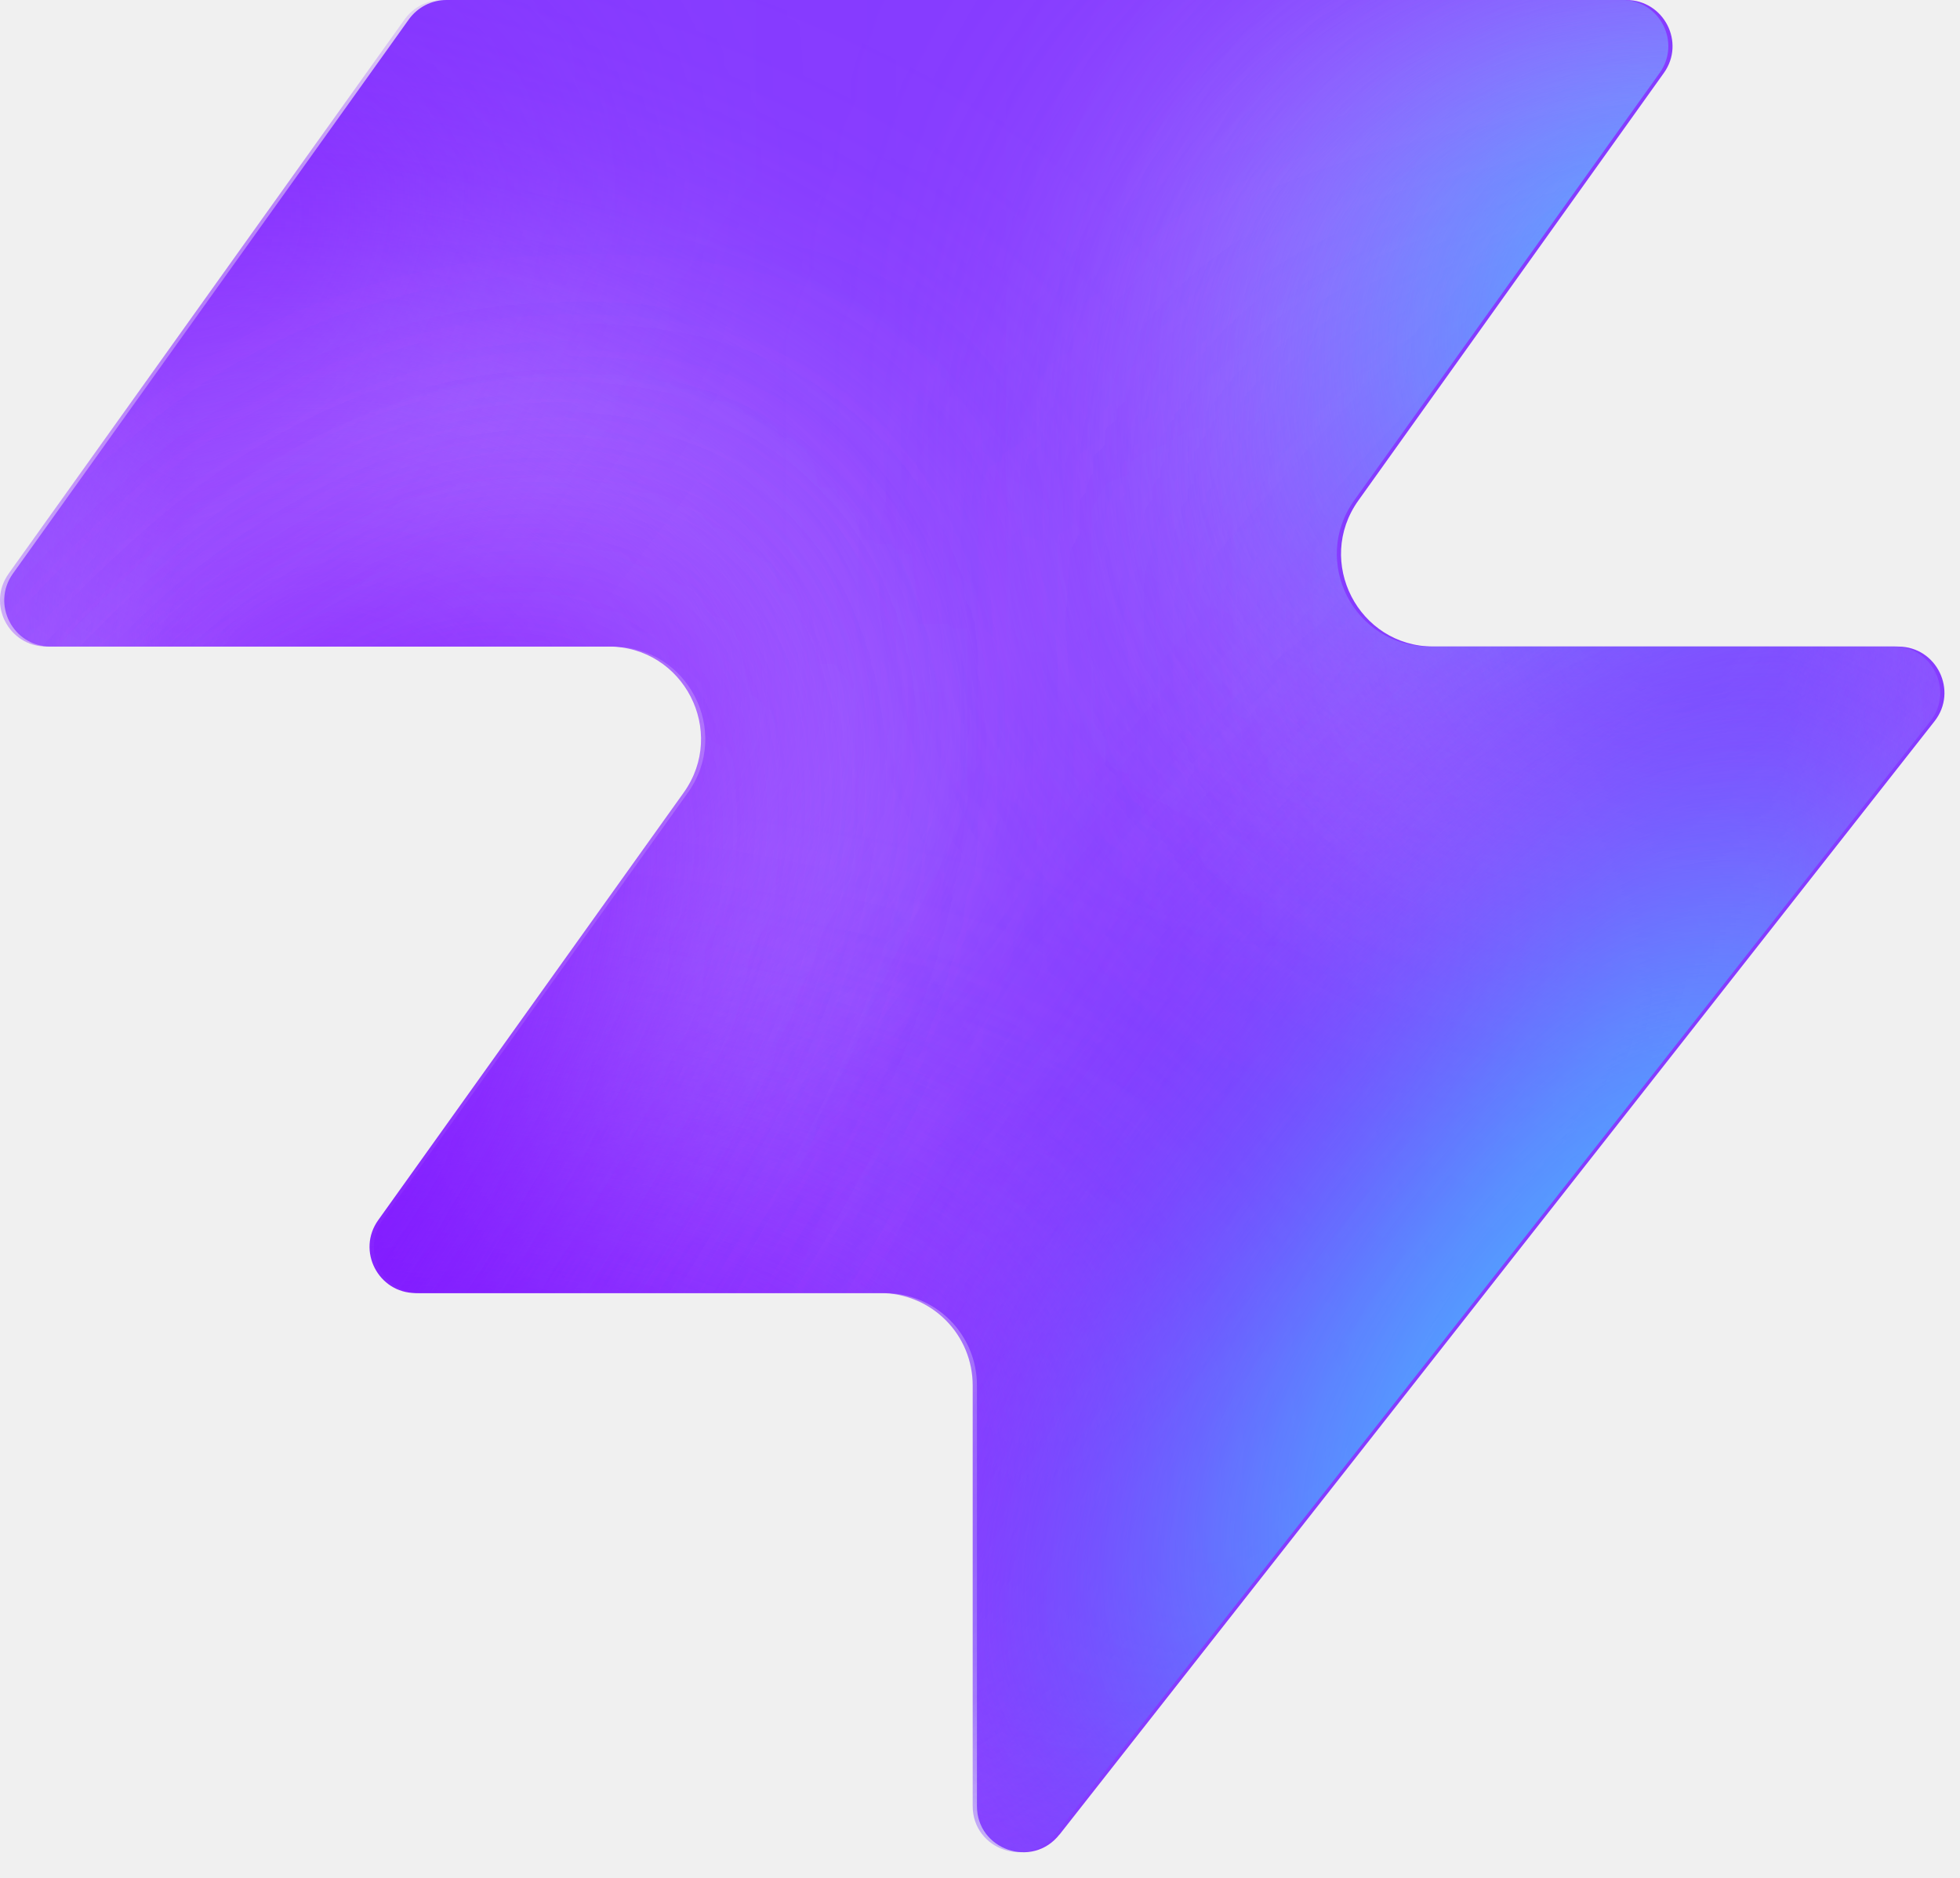
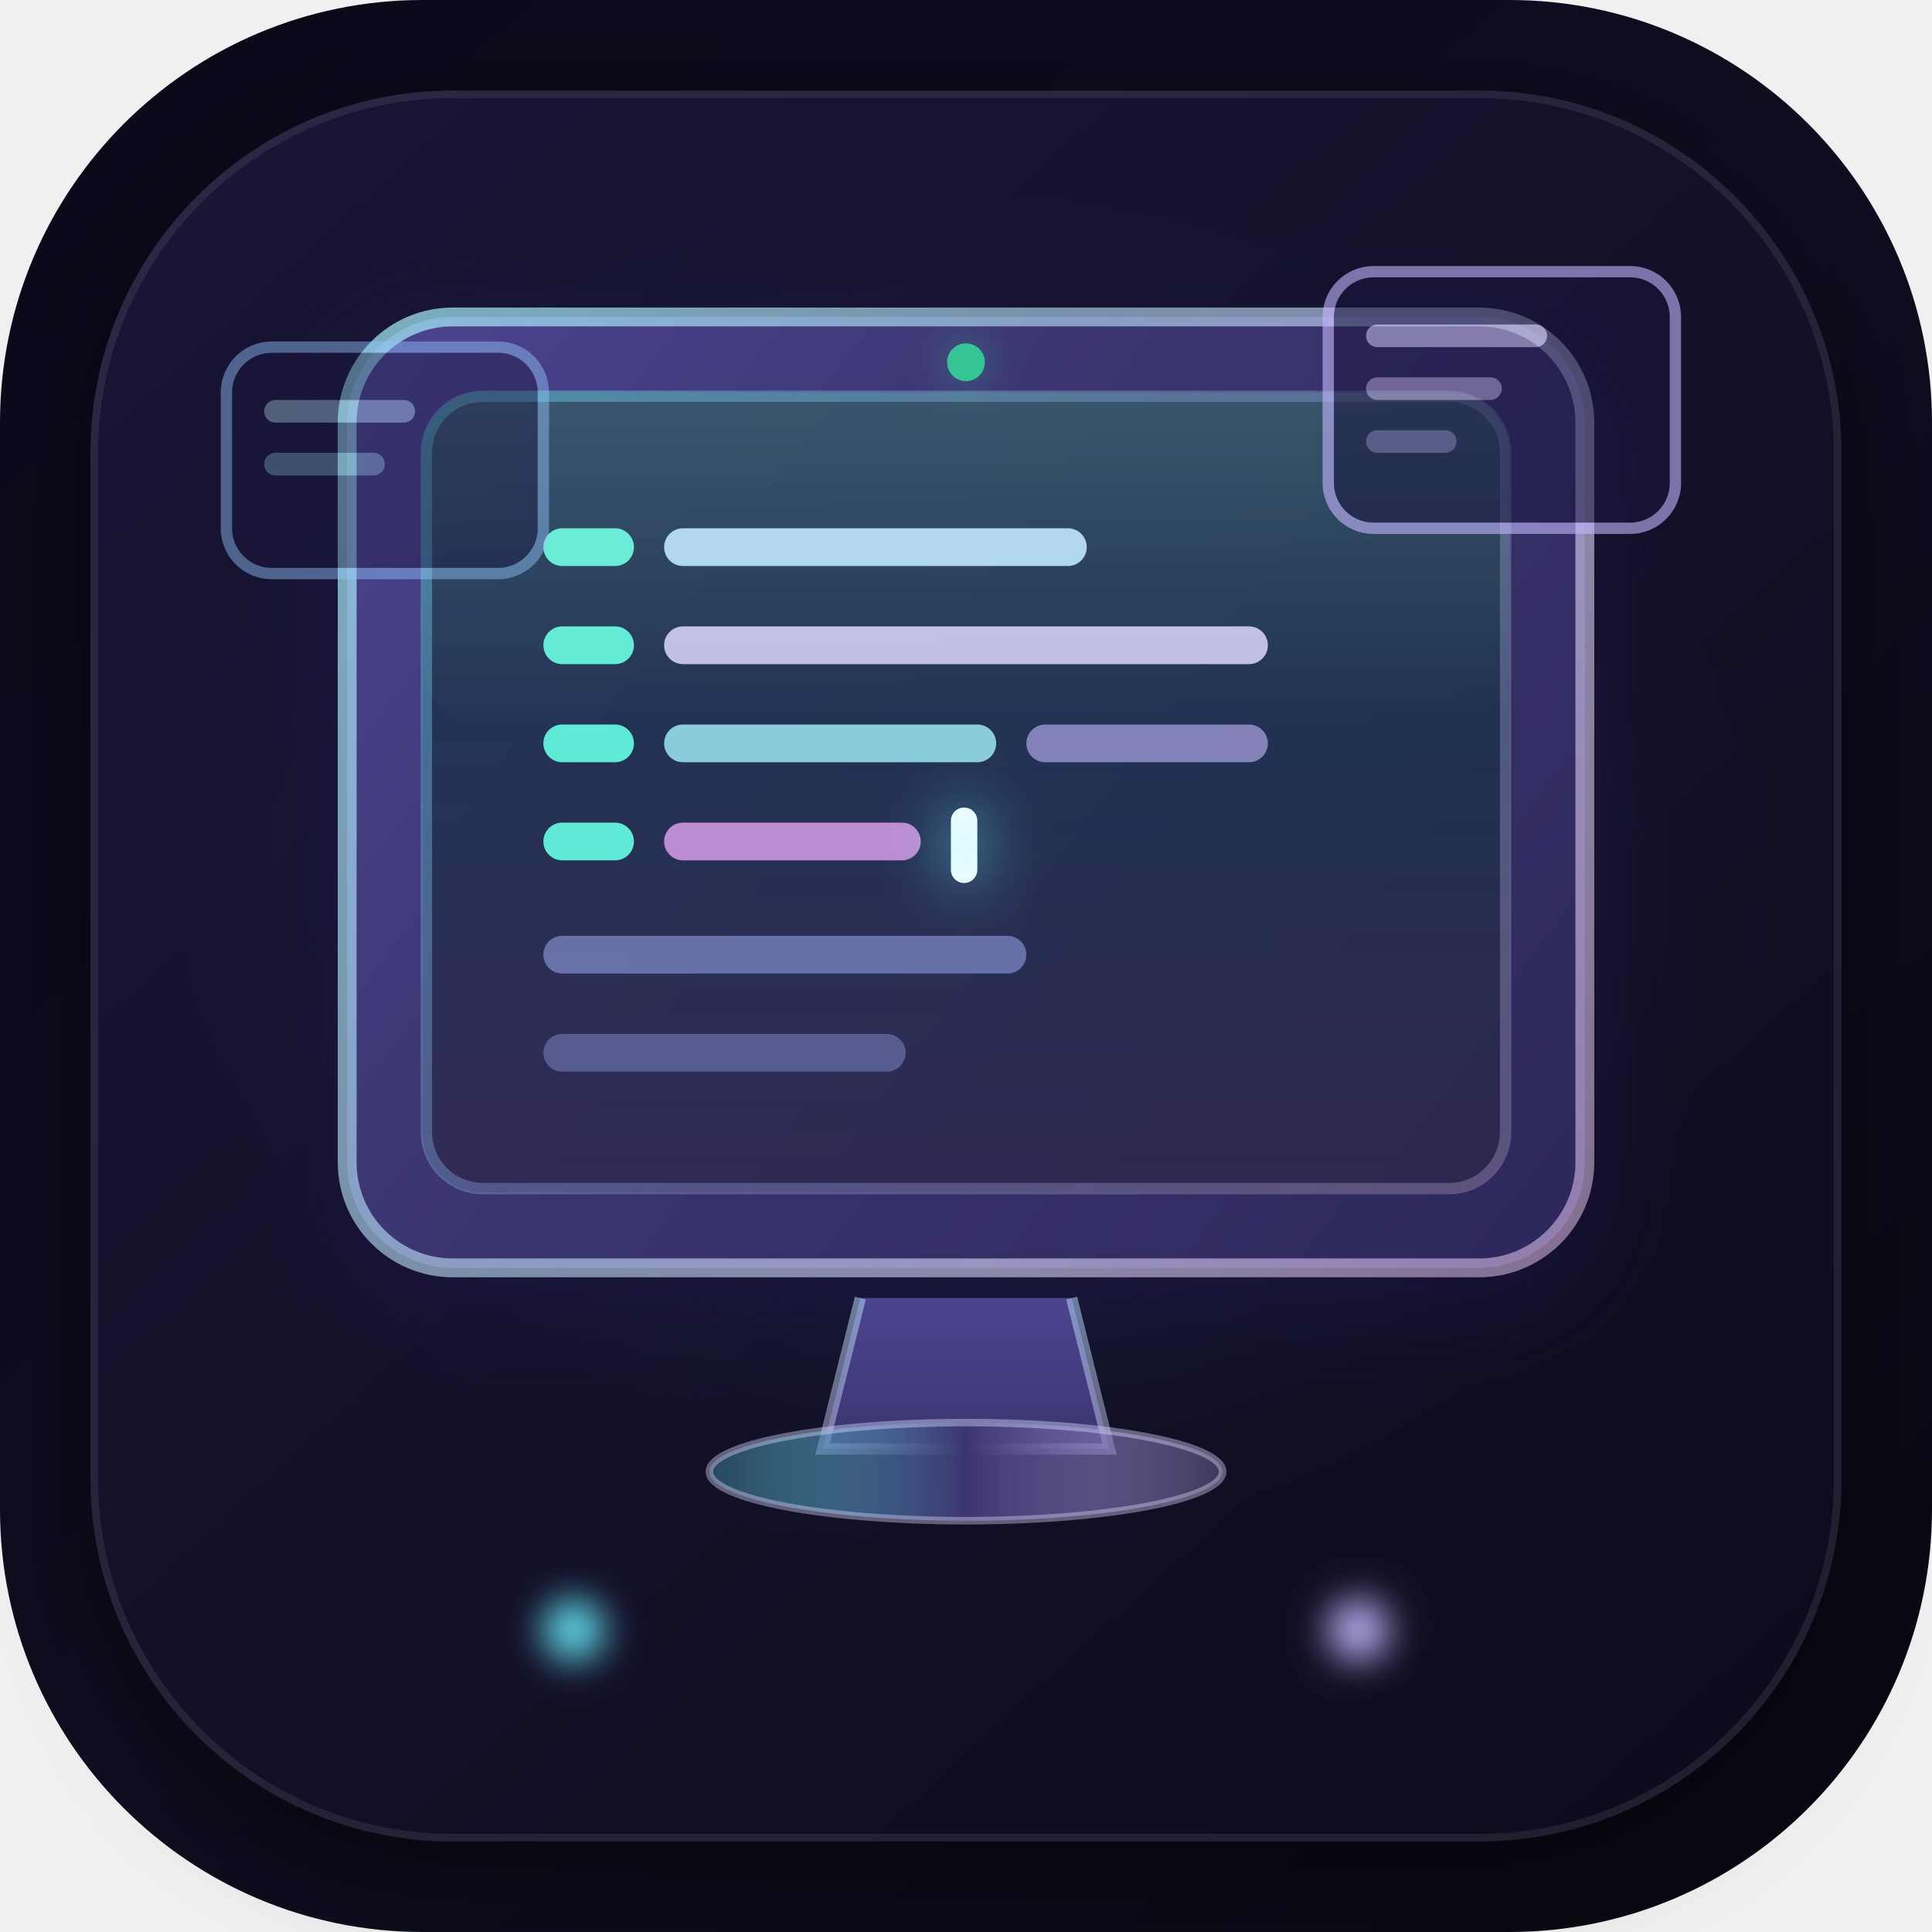
- <svg xmlns="http://www.w3.org/2000/svg" width="48" height="46" fill="none" viewBox="0 0 48 46">
-   <path fill="#863bff" d="M25.946 44.938c-.664.845-2.021.375-2.021-.698V33.937a2.26 2.26 0 0 0-2.262-2.262H10.287c-.92 0-1.456-1.04-.92-1.788l7.48-10.471c1.07-1.497 0-3.578-1.842-3.578H1.237c-.92 0-1.456-1.04-.92-1.788L10.013.474c.214-.297.556-.474.92-.474h28.894c.92 0 1.456 1.04.92 1.788l-7.48 10.471c-1.07 1.498 0 3.579 1.842 3.579h11.377c.943 0 1.473 1.088.89 1.83L25.947 44.94z" style="fill:#863bff;fill:color(display-p3 .525 .23 1);fill-opacity:1" />
-   <mask id="a" width="48" height="46" x="0" y="0" maskUnits="userSpaceOnUse" style="mask-type:alpha">
-     <path fill="#000" d="M25.842 44.938c-.664.844-2.021.375-2.021-.698V33.937a2.26 2.26 0 0 0-2.262-2.262H10.183c-.92 0-1.456-1.04-.92-1.788l7.48-10.471c1.07-1.498 0-3.579-1.842-3.579H1.133c-.92 0-1.456-1.04-.92-1.787L9.91.473c.214-.297.556-.474.92-.474h28.894c.92 0 1.456 1.04.92 1.788l-7.48 10.471c-1.07 1.498 0 3.578 1.842 3.578h11.377c.943 0 1.473 1.088.89 1.832L25.843 44.94z" style="fill:#000;fill-opacity:1" />
-   </mask>
-   <g mask="url(#a)">
-     <g filter="url(#b)">
-       <ellipse cx="5.508" cy="14.704" fill="#ede6ff" rx="5.508" ry="14.704" style="fill:#ede6ff;fill:color(display-p3 .927 .903 1);fill-opacity:1" transform="matrix(.00324 1 1 -.00324 -4.47 31.516)" />
-     </g>
-     <g filter="url(#c)">
-       <ellipse cx="10.399" cy="29.851" fill="#ede6ff" rx="10.399" ry="29.851" style="fill:#ede6ff;fill:color(display-p3 .927 .903 1);fill-opacity:1" transform="matrix(.00324 1 1 -.00324 -39.328 7.883)" />
-     </g>
-     <g filter="url(#d)">
-       <ellipse cx="5.508" cy="30.487" fill="#7e14ff" rx="5.508" ry="30.487" style="fill:#7e14ff;fill:color(display-p3 .492 .077 1);fill-opacity:1" transform="rotate(89.814 -25.913 -14.639)scale(1 -1)" />
-     </g>
-     <g filter="url(#e)">
-       <ellipse cx="5.508" cy="30.599" fill="#7e14ff" rx="5.508" ry="30.599" style="fill:#7e14ff;fill:color(display-p3 .492 .077 1);fill-opacity:1" transform="rotate(89.814 -32.644 -3.334)scale(1 -1)" />
-     </g>
-     <g filter="url(#f)">
-       <ellipse cx="5.508" cy="30.599" fill="#7e14ff" rx="5.508" ry="30.599" style="fill:#7e14ff;fill:color(display-p3 .492 .077 1);fill-opacity:1" transform="matrix(.00324 1 1 -.00324 -34.34 30.47)" />
-     </g>
-     <g filter="url(#g)">
-       <ellipse cx="14.072" cy="22.078" fill="#ede6ff" rx="14.072" ry="22.078" style="fill:#ede6ff;fill:color(display-p3 .927 .903 1);fill-opacity:1" transform="rotate(93.35 24.506 48.493)scale(-1 1)" />
-     </g>
-     <g filter="url(#h)">
-       <ellipse cx="3.47" cy="21.501" fill="#7e14ff" rx="3.47" ry="21.501" style="fill:#7e14ff;fill:color(display-p3 .492 .077 1);fill-opacity:1" transform="rotate(89.009 28.708 47.59)scale(-1 1)" />
-     </g>
-     <g filter="url(#i)">
-       <ellipse cx="3.47" cy="21.501" fill="#7e14ff" rx="3.47" ry="21.501" style="fill:#7e14ff;fill:color(display-p3 .492 .077 1);fill-opacity:1" transform="rotate(89.009 28.708 47.59)scale(-1 1)" />
-     </g>
-     <g filter="url(#j)">
-       <ellipse cx=".387" cy="8.972" fill="#7e14ff" rx="4.407" ry="29.108" style="fill:#7e14ff;fill:color(display-p3 .492 .077 1);fill-opacity:1" transform="rotate(39.51 .387 8.972)" />
-     </g>
-     <g filter="url(#k)">
-       <ellipse cx="47.523" cy="-6.092" fill="#7e14ff" rx="4.407" ry="29.108" style="fill:#7e14ff;fill:color(display-p3 .492 .077 1);fill-opacity:1" transform="rotate(37.892 47.523 -6.092)" />
-     </g>
-     <g filter="url(#l)">
-       <ellipse cx="41.412" cy="6.333" fill="#47bfff" rx="5.971" ry="9.665" style="fill:#47bfff;fill:color(display-p3 .28 .748 1);fill-opacity:1" transform="rotate(37.892 41.412 6.333)" />
-     </g>
-     <g filter="url(#m)">
-       <ellipse cx="-1.879" cy="38.332" fill="#7e14ff" rx="4.407" ry="29.108" style="fill:#7e14ff;fill:color(display-p3 .492 .077 1);fill-opacity:1" transform="rotate(37.892 -1.88 38.332)" />
-     </g>
-     <g filter="url(#n)">
-       <ellipse cx="-1.879" cy="38.332" fill="#7e14ff" rx="4.407" ry="29.108" style="fill:#7e14ff;fill:color(display-p3 .492 .077 1);fill-opacity:1" transform="rotate(37.892 -1.88 38.332)" />
-     </g>
-     <g filter="url(#o)">
-       <ellipse cx="35.651" cy="29.907" fill="#7e14ff" rx="4.407" ry="29.108" style="fill:#7e14ff;fill:color(display-p3 .492 .077 1);fill-opacity:1" transform="rotate(37.892 35.651 29.907)" />
-     </g>
-     <g filter="url(#p)">
-       <ellipse cx="38.418" cy="32.4" fill="#47bfff" rx="5.971" ry="15.297" style="fill:#47bfff;fill:color(display-p3 .28 .748 1);fill-opacity:1" transform="rotate(37.892 38.418 32.4)" />
-     </g>
+ <svg xmlns="http://www.w3.org/2000/svg" width="256" height="256" viewBox="0 0 256 256" fill="none">
+   <rect width="256" height="256" rx="56" fill="url(#bg)" />
+   <rect x="12" y="12" width="232" height="232" rx="48" fill="url(#panel)" filter="url(#innerShadow)" />
+   <rect x="12.5" y="12.5" width="231" height="231" rx="47.5" stroke="rgba(255,255,255,0.08)" />
+   <ellipse cx="128" cy="115" rx="85" ry="70" fill="url(#ambientGlow)" opacity="0.7" filter="url(#glowBlur)" />
+   <g filter="url(#monitorDrop)">
+     <rect x="46" y="42" width="164" height="126" rx="14" fill="url(#bezelGrad)" />
+     <rect x="46" y="42" width="164" height="126" rx="14" stroke="url(#bezelEdge)" stroke-width="2.5" />
+     <rect x="56" y="52" width="144" height="106" rx="8" fill="url(#screenBg)" />
+     <rect x="56" y="52" width="144" height="106" rx="8" fill="url(#screenGlow)" opacity="0.2" />
+     <rect x="72" y="70" width="12" height="5" rx="2.5" fill="#5EEAD4" />
+     <rect x="88" y="70" width="56" height="5" rx="2.5" fill="#BAE6FD" opacity="0.9" />
+     <rect x="72" y="83" width="12" height="5" rx="2.5" fill="#5EEAD4" />
+     <rect x="88" y="83" width="80" height="5" rx="2.5" fill="#DDD6FE" opacity="0.85" />
+     <rect x="72" y="96" width="12" height="5" rx="2.5" fill="#5EEAD4" />
+     <rect x="88" y="96" width="44" height="5" rx="2.5" fill="#A5F3FC" opacity="0.8" />
+     <rect x="136" y="96" width="32" height="5" rx="2.5" fill="#C4B5FD" opacity="0.6" />
+     <rect x="72" y="109" width="12" height="5" rx="2.5" fill="#5EEAD4" />
+     <rect x="88" y="109" width="34" height="5" rx="2.5" fill="#F0ABFC" opacity="0.75" />
+     <rect x="126" y="107" width="3.5" height="10" rx="1.75" fill="white" />
+     <rect x="126" y="107" width="3.5" height="10" rx="1.75" fill="#67E8F9" opacity="0.8" filter="url(#cursorGlow)" />
+     <rect x="72" y="124" width="64" height="5" rx="2.5" fill="#A5B4FC" opacity="0.5" />
+     <rect x="72" y="137" width="48" height="5" rx="2.5" fill="#A5B4FC" opacity="0.35" />
+     <rect x="56" y="52" width="144" height="44" rx="8" fill="url(#screenReflect)" opacity="0.15" />
+     <rect x="56.5" y="52.5" width="143" height="105" rx="7.5" stroke="url(#screenEdge)" stroke-width="1.5" />
  </g>
+   <path d="M114 172L109 192H147L142 172" fill="url(#standGrad)" />
+   <path d="M114 172L109 192H147L142 172" stroke="url(#standEdge)" stroke-width="1.5" fill="none" />
+   <ellipse cx="128" cy="195" rx="34" ry="6.5" fill="url(#baseGrad)" />
+   <ellipse cx="128" cy="195" rx="34" ry="6.5" stroke="url(#standEdge)" stroke-width="1" fill="none" />
+   <g opacity="0.6">
+     <rect x="176" y="36" width="46" height="34" rx="6" fill="rgba(26,23,64,0.9)" stroke="#C4B5FD" stroke-width="1.5" />
+     <rect x="181" y="43" width="24" height="3" rx="1.5" fill="#DDD6FE" opacity="0.8" />
+     <rect x="181" y="50" width="18" height="3" rx="1.5" fill="#E9D5FF" opacity="0.6" />
+     <rect x="181" y="57" width="12" height="3" rx="1.5" fill="#C4B5FD" opacity="0.5" />
+   </g>
+   <g opacity="0.45">
+     <rect x="30" y="46" width="42" height="30" rx="6" fill="rgba(26,23,64,0.9)" stroke="#93C5FD" stroke-width="1.5" />
+     <rect x="35" y="53" width="20" height="3" rx="1.5" fill="#BAE6FD" opacity="0.8" />
+     <rect x="35" y="60" width="16" height="3" rx="1.5" fill="#A5F3FC" opacity="0.6" />
+   </g>
+   <circle cx="128" cy="48" r="2.5" fill="#34D399" opacity="0.9" />
+   <circle cx="128" cy="48" r="2.5" fill="#34D399" opacity="0.4" filter="url(#gemGlow)" />
+   <circle cx="76" cy="216" r="4" fill="#67E8F9" filter="url(#gemGlow)" />
+   <circle cx="180" cy="216" r="4" fill="#C4B5FD" filter="url(#gemGlow)" />
  <defs>
-     <filter id="b" width="60.045" height="41.654" x="-19.77" y="16.149" color-interpolation-filters="sRGB" filterUnits="userSpaceOnUse">
+     <linearGradient id="bg" x1="20" y1="10" x2="240" y2="250" gradientUnits="userSpaceOnUse">
+       <stop stop-color="#0A0A1A" />
+       <stop offset="0.5" stop-color="#0F0D1F" />
+       <stop offset="1" stop-color="#080812" />
+     </linearGradient>
+     <linearGradient id="panel" x1="30" y1="20" x2="230" y2="240" gradientUnits="userSpaceOnUse">
+       <stop stop-color="#181535" />
+       <stop offset="0.5" stop-color="#131028" />
+       <stop offset="1" stop-color="#0D0B1C" />
+     </linearGradient>
+     <linearGradient id="bezelGrad" x1="46" y1="42" x2="210" y2="168" gradientUnits="userSpaceOnUse">
+       <stop stop-color="#4C4490" />
+       <stop offset="0.4" stop-color="#3B3570" />
+       <stop offset="1" stop-color="#2D285A" />
+     </linearGradient>
+     <linearGradient id="bezelEdge" x1="46" y1="42" x2="210" y2="168" gradientUnits="userSpaceOnUse">
+       <stop stop-color="#A5F3FC" stop-opacity="0.7" />
+       <stop offset="0.35" stop-color="#BAE6FD" stop-opacity="0.6" />
+       <stop offset="0.7" stop-color="#DDD6FE" stop-opacity="0.6" />
+       <stop offset="1" stop-color="#F5D0FE" stop-opacity="0.5" />
+     </linearGradient>
+     <linearGradient id="screenBg" x1="56" y1="52" x2="200" y2="158" gradientUnits="userSpaceOnUse">
+       <stop stop-color="#161430" />
+       <stop offset="1" stop-color="#100E24" />
+     </linearGradient>
+     <linearGradient id="screenGlow" x1="128" y1="52" x2="128" y2="158" gradientUnits="userSpaceOnUse">
+       <stop stop-color="#22D3EE" />
+       <stop offset="1" stop-color="#A78BFA" />
+     </linearGradient>
+     <linearGradient id="screenReflect" x1="128" y1="52" x2="128" y2="96" gradientUnits="userSpaceOnUse">
+       <stop stop-color="white" />
+       <stop offset="1" stop-color="white" stop-opacity="0" />
+     </linearGradient>
+     <linearGradient id="screenEdge" x1="56" y1="52" x2="200" y2="158" gradientUnits="userSpaceOnUse">
+       <stop stop-color="#67E8F9" stop-opacity="0.4" />
+       <stop offset="0.5" stop-color="#A5B4FC" stop-opacity="0.3" />
+       <stop offset="1" stop-color="#E9D5FF" stop-opacity="0.25" />
+     </linearGradient>
+     <linearGradient id="standGrad" x1="128" y1="172" x2="128" y2="192" gradientUnits="userSpaceOnUse">
+       <stop stop-color="#4C4490" />
+       <stop offset="1" stop-color="#3B3570" />
+     </linearGradient>
+     <linearGradient id="standEdge" x1="128" y1="172" x2="128" y2="195" gradientUnits="userSpaceOnUse">
+       <stop stop-color="#BAE6FD" stop-opacity="0.5" />
+       <stop offset="1" stop-color="#DDD6FE" stop-opacity="0.4" />
+     </linearGradient>
+     <linearGradient id="baseGrad" x1="94" y1="195" x2="162" y2="195" gradientUnits="userSpaceOnUse">
+       <stop stop-color="#67E8F9" stop-opacity="0.25" />
+       <stop offset="0.5" stop-color="#3B3570" />
+       <stop offset="1" stop-color="#C4B5FD" stop-opacity="0.25" />
+     </linearGradient>
+     <radialGradient id="ambientGlow" cx="0.5" cy="0.5" r="0.5" gradientUnits="objectBoundingBox">
+       <stop stop-color="#818CF8" stop-opacity="0.45" />
+       <stop offset="0.4" stop-color="#60A5FA" stop-opacity="0.2" />
+       <stop offset="1" stop-color="#22D3EE" stop-opacity="0" />
+     </radialGradient>
+     <filter id="innerShadow" x="-4" y="0" width="264" height="264" filterUnits="userSpaceOnUse" color-interpolation-filters="sRGB">
      <feFlood flood-opacity="0" result="BackgroundImageFix" />
-       <feBlend in="SourceGraphic" in2="BackgroundImageFix" result="shape" />
-       <feGaussianBlur result="effect1_foregroundBlur_2002_17158" stdDeviation="7.659" />
+       <feColorMatrix in="SourceAlpha" type="matrix" values="0 0 0 0 0 0 0 0 0 0 0 0 0 0 0 0 0 0 127 0" result="hardAlpha" />
+       <feOffset dy="4" />
+       <feGaussianBlur stdDeviation="6" />
+       <feComposite in2="hardAlpha" operator="out" />
+       <feColorMatrix type="matrix" values="0 0 0 0 0 0 0 0 0 0 0 0 0 0 0 0 0 0 0.5 0" />
+       <feBlend mode="normal" in2="BackgroundImageFix" result="effect1" />
+       <feBlend mode="normal" in="SourceGraphic" in2="effect1" result="shape" />
    </filter>
-     <filter id="c" width="90.34" height="51.437" x="-54.613" y="-7.533" color-interpolation-filters="sRGB" filterUnits="userSpaceOnUse">
+     <filter id="glowBlur" filterUnits="userSpaceOnUse" color-interpolation-filters="sRGB">
+       <feGaussianBlur in="SourceGraphic" stdDeviation="16" />
+     </filter>
+     <filter id="monitorDrop" x="30" y="30" width="196" height="160" filterUnits="userSpaceOnUse" color-interpolation-filters="sRGB">
      <feFlood flood-opacity="0" result="BackgroundImageFix" />
-       <feBlend in="SourceGraphic" in2="BackgroundImageFix" result="shape" />
-       <feGaussianBlur result="effect1_foregroundBlur_2002_17158" stdDeviation="7.659" />
+       <feColorMatrix in="SourceAlpha" type="matrix" values="0 0 0 0 0 0 0 0 0 0 0 0 0 0 0 0 0 0 127 0" result="hardAlpha" />
+       <feOffset dy="4" />
+       <feGaussianBlur stdDeviation="6" />
+       <feComposite in2="hardAlpha" operator="out" />
+       <feColorMatrix type="matrix" values="0 0 0 0 0.12 0 0 0 0 0.08 0 0 0 0 0.3 0 0 0 0.5 0" />
+       <feBlend mode="normal" in2="BackgroundImageFix" result="drop" />
+       <feBlend mode="normal" in="SourceGraphic" in2="drop" result="shape" />
    </filter>
-     <filter id="d" width="79.355" height="29.4" x="-49.64" y="2.03" color-interpolation-filters="sRGB" filterUnits="userSpaceOnUse">
-       <feFlood flood-opacity="0" result="BackgroundImageFix" />
-       <feBlend in="SourceGraphic" in2="BackgroundImageFix" result="shape" />
-       <feGaussianBlur result="effect1_foregroundBlur_2002_17158" stdDeviation="4.596" />
+     <filter id="cursorGlow" filterUnits="userSpaceOnUse" color-interpolation-filters="sRGB">
+       <feGaussianBlur in="SourceGraphic" stdDeviation="4" />
    </filter>
-     <filter id="e" width="79.579" height="29.4" x="-45.045" y="20.029" color-interpolation-filters="sRGB" filterUnits="userSpaceOnUse">
-       <feFlood flood-opacity="0" result="BackgroundImageFix" />
-       <feBlend in="SourceGraphic" in2="BackgroundImageFix" result="shape" />
-       <feGaussianBlur result="effect1_foregroundBlur_2002_17158" stdDeviation="4.596" />
-     </filter>
-     <filter id="f" width="79.579" height="29.4" x="-43.513" y="21.178" color-interpolation-filters="sRGB" filterUnits="userSpaceOnUse">
-       <feFlood flood-opacity="0" result="BackgroundImageFix" />
-       <feBlend in="SourceGraphic" in2="BackgroundImageFix" result="shape" />
-       <feGaussianBlur result="effect1_foregroundBlur_2002_17158" stdDeviation="4.596" />
-     </filter>
-     <filter id="g" width="74.749" height="58.852" x="15.756" y="-17.901" color-interpolation-filters="sRGB" filterUnits="userSpaceOnUse">
-       <feFlood flood-opacity="0" result="BackgroundImageFix" />
-       <feBlend in="SourceGraphic" in2="BackgroundImageFix" result="shape" />
-       <feGaussianBlur result="effect1_foregroundBlur_2002_17158" stdDeviation="7.659" />
-     </filter>
-     <filter id="h" width="61.377" height="25.362" x="23.548" y="2.284" color-interpolation-filters="sRGB" filterUnits="userSpaceOnUse">
-       <feFlood flood-opacity="0" result="BackgroundImageFix" />
-       <feBlend in="SourceGraphic" in2="BackgroundImageFix" result="shape" />
-       <feGaussianBlur result="effect1_foregroundBlur_2002_17158" stdDeviation="4.596" />
-     </filter>
-     <filter id="i" width="61.377" height="25.362" x="23.548" y="2.284" color-interpolation-filters="sRGB" filterUnits="userSpaceOnUse">
-       <feFlood flood-opacity="0" result="BackgroundImageFix" />
-       <feBlend in="SourceGraphic" in2="BackgroundImageFix" result="shape" />
-       <feGaussianBlur result="effect1_foregroundBlur_2002_17158" stdDeviation="4.596" />
-     </filter>
-     <filter id="j" width="56.045" height="63.649" x="-27.636" y="-22.853" color-interpolation-filters="sRGB" filterUnits="userSpaceOnUse">
-       <feFlood flood-opacity="0" result="BackgroundImageFix" />
-       <feBlend in="SourceGraphic" in2="BackgroundImageFix" result="shape" />
-       <feGaussianBlur result="effect1_foregroundBlur_2002_17158" stdDeviation="4.596" />
-     </filter>
-     <filter id="k" width="54.814" height="64.646" x="20.116" y="-38.415" color-interpolation-filters="sRGB" filterUnits="userSpaceOnUse">
-       <feFlood flood-opacity="0" result="BackgroundImageFix" />
-       <feBlend in="SourceGraphic" in2="BackgroundImageFix" result="shape" />
-       <feGaussianBlur result="effect1_foregroundBlur_2002_17158" stdDeviation="4.596" />
-     </filter>
-     <filter id="l" width="33.541" height="35.313" x="24.641" y="-11.323" color-interpolation-filters="sRGB" filterUnits="userSpaceOnUse">
-       <feFlood flood-opacity="0" result="BackgroundImageFix" />
-       <feBlend in="SourceGraphic" in2="BackgroundImageFix" result="shape" />
-       <feGaussianBlur result="effect1_foregroundBlur_2002_17158" stdDeviation="4.596" />
-     </filter>
-     <filter id="m" width="54.814" height="64.646" x="-29.286" y="6.009" color-interpolation-filters="sRGB" filterUnits="userSpaceOnUse">
-       <feFlood flood-opacity="0" result="BackgroundImageFix" />
-       <feBlend in="SourceGraphic" in2="BackgroundImageFix" result="shape" />
-       <feGaussianBlur result="effect1_foregroundBlur_2002_17158" stdDeviation="4.596" />
-     </filter>
-     <filter id="n" width="54.814" height="64.646" x="-29.286" y="6.009" color-interpolation-filters="sRGB" filterUnits="userSpaceOnUse">
-       <feFlood flood-opacity="0" result="BackgroundImageFix" />
-       <feBlend in="SourceGraphic" in2="BackgroundImageFix" result="shape" />
-       <feGaussianBlur result="effect1_foregroundBlur_2002_17158" stdDeviation="4.596" />
-     </filter>
-     <filter id="o" width="54.814" height="64.646" x="8.244" y="-2.416" color-interpolation-filters="sRGB" filterUnits="userSpaceOnUse">
-       <feFlood flood-opacity="0" result="BackgroundImageFix" />
-       <feBlend in="SourceGraphic" in2="BackgroundImageFix" result="shape" />
-       <feGaussianBlur result="effect1_foregroundBlur_2002_17158" stdDeviation="4.596" />
-     </filter>
-     <filter id="p" width="39.409" height="43.623" x="18.713" y="10.588" color-interpolation-filters="sRGB" filterUnits="userSpaceOnUse">
-       <feFlood flood-opacity="0" result="BackgroundImageFix" />
-       <feBlend in="SourceGraphic" in2="BackgroundImageFix" result="shape" />
-       <feGaussianBlur result="effect1_foregroundBlur_2002_17158" stdDeviation="4.596" />
+     <filter id="gemGlow" filterUnits="userSpaceOnUse" color-interpolation-filters="sRGB">
+       <feGaussianBlur in="SourceGraphic" stdDeviation="2.5" />
    </filter>
  </defs>
</svg>
